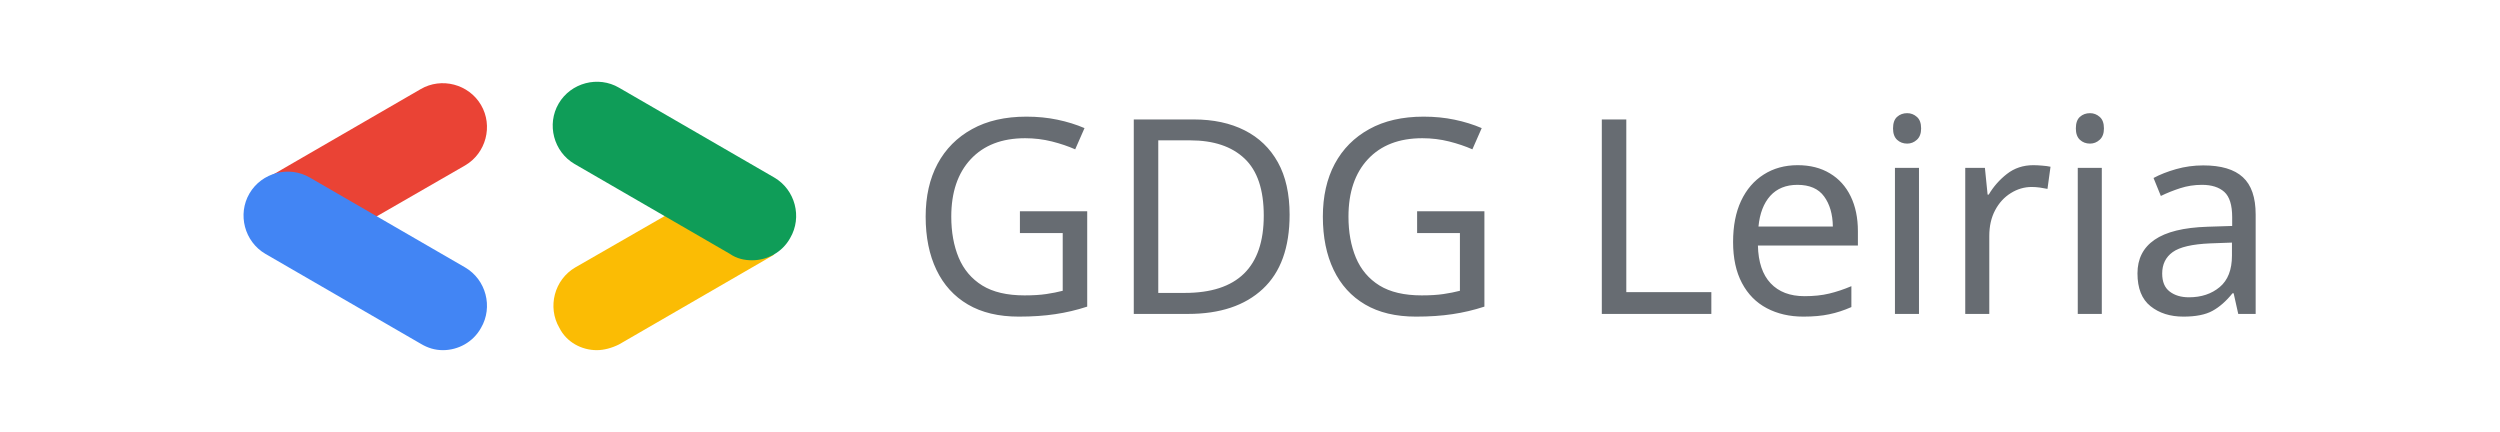
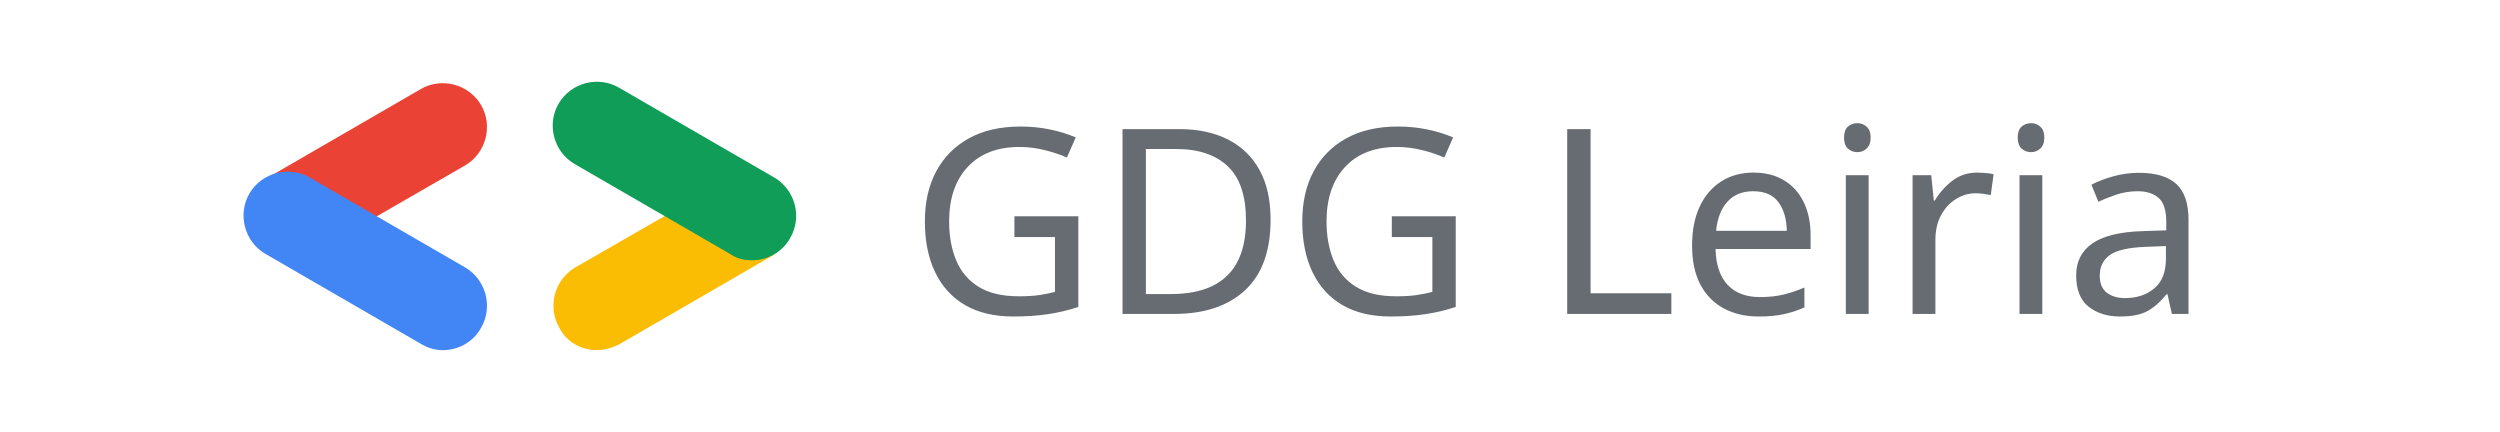
<svg xmlns="http://www.w3.org/2000/svg" version="1.1" id="Camada_1" x="0px" y="0px" viewBox="-131 367 347.7 60" style="enable-background:new -131 367 347.7 60;" xml:space="preserve">
  <style type="text/css">
	.st0{display:none;}
	.st1{display:inline;}
	.st2{fill:none;}
	.st3{display:inline;fill:url(#SVGID_1_);}
	.st4{display:inline;fill:none;}
	.st5{display:inline;opacity:9.000000e-002;fill:#010101;enable-background:new    ;}
	.st6{display:inline;fill:url(#SVGID_2_);}
	.st7{display:inline;fill:#4E4E4E;}
	.st8{fill:#EA4335;}
	.st9{fill:#4285F4;}
	.st10{fill:#FBBC04;}
	.st11{fill:#0F9D58;}
	.st12{fill:#676C72;}
- 	.st13{font-family:'GoogleSans-Regular';}
- 	.st14{font-size:37.89px;}
+ 	.st13{font-family:"Product Sans", sans-serif;}
+ 	.st14{font-size:36px;}
</style>
  <g transform="translate(-985.904 -3367.887)" class="st0">
    <g class="st1">
      <path class="st2" d="M987.4,4636.3l-12.1,19.8c-0.7,1.1-0.2,2,1.1,2h14.2c1.3,0,2.9-0.9,3.6-2l6.4-10.4L987.4,4636.3z     M1005,4617.5l-10.8-17.4c-0.7-1.1-2.3-2-3.6-2h-14.2c-1.3,0-1.8,0.9-1.1,2l13.8,22.5l7.8-10.9L1005,4617.5L1005,4617.5z" />
    </g>
    <linearGradient id="SVGID_1_" gradientUnits="userSpaceOnUse" x1="5507.577" y1="4194.052" x2="5523.055" y2="4203.724" gradientTransform="matrix(1 0 0 1 -4525.597 447.1619)">
      <stop offset="0.54" style="stop-color:#0A985C" />
      <stop offset="0.54" style="stop-color:#F6C25B" />
    </linearGradient>
    <path class="st3" d="M999.9,4641.4c-1.2-2-4-7.1-6.2-10.9l-2.4-4.2c0.6,1.1,0.5,2.8-0.1,3.8l-15.9,26c-0.7,1.1-0.2,2,1.1,2h14.2   c1.3,0,2.9-0.9,3.6-2l6.4-10.4C1000.6,4645.9,1001.4,4643.9,999.9,4641.4z" />
    <path class="st4" d="M987.4,4636.3l-12.1,19.8c-0.7,1.1-0.2,2,1.1,2h14.2c1.3,0,2.9-0.9,3.6-2l6.4-10.4L987.4,4636.3L987.4,4636.3z    M1005,4617.5l-10.8-17.4c-0.7-1.1-2.3-2-3.6-2h-14.2c-1.3,0-1.8,0.9-1.1,2l13.8,22.5l7.8-10.9L1005,4617.5z" />
    <path class="st5" d="M1010.3,4630.1c0.7-1.1,0.7-2.9,0-4l-5.3-8.6l-8.2-5.8l-7.8,10.9l2.1,3.4c0.7,1.1,0.7,2.9,0,4l-3.8,6.2   l13.3,9.4L1010.3,4630.1z" />
    <linearGradient id="SVGID_2_" gradientUnits="userSpaceOnUse" x1="5512.101" y1="4175.855" x2="5527.985" y2="4165.929" gradientTransform="matrix(1 0 0 1 -4525.597 447.1619)">
      <stop offset="0.57" style="stop-color:#5586C5" />
      <stop offset="0.57" style="stop-color:#D9423E" />
    </linearGradient>
    <path class="st6" d="M1010.3,4626.1l-16.1-26c-0.7-1.1-2.3-2-3.6-2h-14.2c-1.3,0-1.8,0.9-1.1,2l15.9,26l2.5,4.5   c2.1,3.8,5,8.9,6.2,10.9c1.8,3,0.2,5.1,0.9,4l9.5-15.3C1011,4629,1011,4627.2,1010.3,4626.1L1010.3,4626.1z M991.2,4626.1   L991.2,4626.1l0.1,0.1L991.2,4626.1z M992.4,4628.1l0.2,0.3L992.4,4628.1z M992.4,4628l0.3,0.5L992.4,4628z" />
    <path class="st7" d="M1044.2,4624.1h14.1v17.6c-3.8,1.3-8,2-12.6,2c-5,0-8.9-1.5-11.6-4.4s-4.1-7.1-4.1-12.5   c0-5.3,1.5-9.4,4.5-12.3s7.2-4.4,12.6-4.4c2.1,0,4,0.2,5.8,0.6s3.4,0.9,4.8,1.5l-2.8,6.9c-2.3-1.2-4.9-1.7-7.7-1.7   c-2.6,0-4.6,0.8-6,2.5s-2.1,4.1-2.1,7.2c0,3,0.6,5.4,1.9,7s3.1,2.4,5.5,2.4c1.3,0,2.5-0.1,3.6-0.4v-5.1h-5.8L1044.2,4624.1   L1044.2,4624.1L1044.2,4624.1z M1089.8,4626.2c0,5.4-1.5,9.6-4.5,12.6c-3,2.9-7.2,4.4-12.6,4.4h-10.5v-32.6h11.3   c5.2,0,9.3,1.3,12.1,4C1088.4,4617.3,1089.8,4621.2,1089.8,4626.2L1089.8,4626.2z M1080.7,4626.5c0-3-0.6-5.2-1.8-6.6   c-1.2-1.4-3-2.2-5.4-2.2h-2.6v18.3h2c2.7,0,4.6-0.8,5.9-2.3S1080.7,4629.7,1080.7,4626.5L1080.7,4626.5z M1106.1,4624.1h14.1v17.6   c-3.8,1.3-8,2-12.6,2c-5,0-8.9-1.5-11.6-4.4s-4.1-7.1-4.1-12.5c0-5.3,1.5-9.4,4.5-12.3s7.2-4.4,12.6-4.4c2.1,0,4,0.2,5.8,0.6   s3.4,0.9,4.8,1.5l-2.8,6.9c-2.3-1.2-4.9-1.7-7.7-1.7c-2.6,0-4.6,0.8-6,2.5s-2.1,4.1-2.1,7.2c0,3,0.6,5.4,1.9,7s3.1,2.4,5.5,2.4   c1.3,0,2.5-0.1,3.6-0.4v-5.1h-5.8L1106.1,4624.1z" />
  </g>
  <g class="st0">
    <path class="st7" d="M170.9,1246.8c-3.1,0-5.5,1.1-7.2,3.3c-1.8,2.2-2.6,5.2-2.6,9c0,4,0.8,7,2.5,9.1s4.1,3.1,7.3,3.1   c1.4,0,2.7-0.1,4-0.4s2.6-0.6,4-1.1v4.6c-2.6,1-5.5,1.4-8.7,1.4c-4.8,0-8.4-1.4-11-4.3c-2.6-2.9-3.8-7-3.8-12.4   c0-3.4,0.6-6.4,1.9-8.9c1.2-2.5,3-4.5,5.4-5.8c2.3-1.4,5.1-2,8.3-2c3.3,0,6.4,0.7,9.2,2.1l-1.9,4.4c-1.1-0.5-2.3-1-3.5-1.4   C173.6,1247,172.3,1246.8,170.9,1246.8L170.9,1246.8z M204.4,1275.3h-5.3v-15.2c0-1.9-0.4-3.3-1.1-4.3s-2-1.4-3.6-1.4   c-2.2,0-3.8,0.7-4.8,2c-1,1.3-1.5,3.5-1.5,6.6v12.2h-5.2v-34.7h5.2v8.8c0,1.4-0.1,2.9-0.3,4.5h0.3c0.7-1.2,1.7-2.1,3-2.8   c1.3-0.7,2.8-1,4.4-1c6,0,9,3,9,9L204.4,1275.3L204.4,1275.3z M219.7,1275.8c-3.8,0-6.8-1.1-9-3.4c-2.2-2.2-3.2-5.3-3.2-9.2   c0-4,1-7.2,3-9.5s4.8-3.5,8.3-3.5c3.3,0,5.8,1,7.7,3c1.9,2,2.8,4.7,2.8,8.2v2.8h-16.4c0.1,2.4,0.7,4.2,1.9,5.5s2.9,1.9,5.1,1.9   c1.5,0,2.8-0.1,4.1-0.4c1.3-0.3,2.6-0.7,4-1.4v4.3c-1.3,0.6-2.6,1-3.9,1.3S221.4,1275.8,219.7,1275.8L219.7,1275.8z M218.7,1254.2   c-1.7,0-3,0.5-4,1.6c-1,1.1-1.6,2.6-1.8,4.6h11.2c0-2-0.5-3.6-1.5-4.6C221.7,1254.7,220.4,1254.2,218.7,1254.2L218.7,1254.2z    M245,1250.2c1.1,0,1.9,0.1,2.6,0.2l-0.5,4.9c-0.7-0.2-1.5-0.3-2.3-0.3c-2.1,0-3.8,0.7-5.1,2.1c-1.3,1.4-2,3.1-2,5.3v12.9h-5.2   v-24.7h4.1l0.7,4.3h0.3c0.8-1.5,1.9-2.6,3.2-3.5C242.1,1250.6,243.5,1250.2,245,1250.2z M254.5,1262.3l3-3.7l7.4-7.9h6l-9.9,10.6   l10.5,14.1h-6.2l-7.9-10.8l-2.9,2.4v8.4h-5.2v-34.7h5.2v16.9l-0.3,4.7H254.5L254.5,1262.3z M288.2,1275.3l-1-3.4H287   c-1.2,1.5-2.4,2.5-3.6,3.1c-1.2,0.5-2.8,0.8-4.6,0.8c-2.4,0-4.3-0.7-5.7-2c-1.4-1.3-2-3.2-2-5.6c0-2.5,0.9-4.5,2.8-5.8   c1.9-1.3,4.8-2,8.6-2.1l4.3-0.1v-1.3c0-1.6-0.4-2.8-1.1-3.5c-0.7-0.8-1.9-1.2-3.4-1.2c-1.3,0-2.5,0.2-3.6,0.6   c-1.2,0.4-2.3,0.8-3.3,1.3l-1.7-3.7c1.3-0.7,2.8-1.2,4.4-1.6c1.6-0.4,3.1-0.5,4.5-0.5c3.1,0,5.5,0.7,7.1,2.1   c1.6,1.4,2.4,3.5,2.4,6.4v16.6L288.2,1275.3L288.2,1275.3z M280.4,1271.7c1.9,0,3.4-0.5,4.6-1.6c1.2-1.1,1.7-2.6,1.7-4.5v-2.1   l-3.2,0.1c-2.5,0.1-4.3,0.5-5.4,1.2s-1.7,1.9-1.7,3.4c0,1.1,0.3,2,1,2.6S279.1,1271.7,280.4,1271.7L280.4,1271.7z M313.1,1268.3   c0,2.4-0.9,4.3-2.6,5.5c-1.8,1.3-4.3,1.9-7.5,1.9c-3.3,0-5.9-0.5-7.9-1.5v-4.5c2.9,1.3,5.6,2,8.1,2c3.2,0,4.8-1,4.8-2.9   c0-0.6-0.2-1.1-0.5-1.6c-0.4-0.4-0.9-0.8-1.8-1.3s-2-1-3.4-1.5c-2.8-1.1-4.8-2.2-5.8-3.3c-1-1.1-1.5-2.5-1.5-4.3   c0-2.1,0.9-3.7,2.6-4.9s4-1.8,6.9-1.8s5.6,0.6,8.2,1.8l-1.7,3.9c-2.7-1.1-4.9-1.6-6.7-1.6c-2.8,0-4.1,0.8-4.1,2.4   c0,0.8,0.4,1.4,1.1,2s2.3,1.3,4.7,2.2c2,0.8,3.5,1.5,4.4,2.2s1.6,1.4,2.1,2.3C312.9,1266.1,313.1,1267.1,313.1,1268.3L313.1,1268.3   z M312.3,1250.7h5.7l5,14c0.8,2,1.3,3.9,1.5,5.6h0.2c0.1-0.8,0.4-1.8,0.7-3c0.3-1.2,2.2-6.7,5.7-16.6h5.7l-10.5,27.9   c-1.9,5.1-5.1,7.7-9.6,7.7c-1.2,0-2.3-0.1-3.4-0.4v-4.1c0.8,0.2,1.7,0.3,2.7,0.3c2.5,0,4.3-1.5,5.3-4.4l0.9-2.3L312.3,1250.7   L312.3,1250.7z" />
  </g>
  <g>
    <g>
      <g>
        <path class="st8" d="M-78.8,397.2l12.5-7.2c2.9-1.7,3.9-5.5,2.2-8.4c-1.7-2.9-5.5-3.9-8.4-2.2l-21.6,12.5L-78.8,397.2z" />
      </g>
      <g>
        <path class="st9" d="M-69.4,415.7c2.1,0,4.2-1.1,5.3-3.1c1.7-2.9,0.7-6.7-2.2-8.4l-21.6-12.5c-2.9-1.7-6.7-0.7-8.4,2.2     c-1.7,2.9-0.7,6.7,2.2,8.4l21.6,12.5C-71.5,415.4-70.5,415.7-69.4,415.7z" />
      </g>
      <g>
        <path class="st10" d="M-48,415.7c1,0,2.1-0.3,3.1-0.8l21.6-12.5l-15-5.5l-12.7,7.3c-2.9,1.7-3.9,5.5-2.2,8.4     C-52.2,414.6-50.1,415.7-48,415.7z" />
      </g>
      <g>
        <path class="st11" d="M-26.4,403.2c2.1,0,4.2-1.1,5.3-3.1c1.7-2.9,0.7-6.7-2.2-8.4l-21.6-12.5c-2.9-1.7-6.7-0.7-8.4,2.2     c-1.7,2.9-0.7,6.7,2.2,8.4l21.6,12.5C-28.5,403-27.4,403.2-26.4,403.2z" />
      </g>
    </g>
    <text transform="matrix(1 0 0 1 -4.572 410.6605)" class="st12 st13 st14">GDG Leiria</text>
  </g>
</svg>
